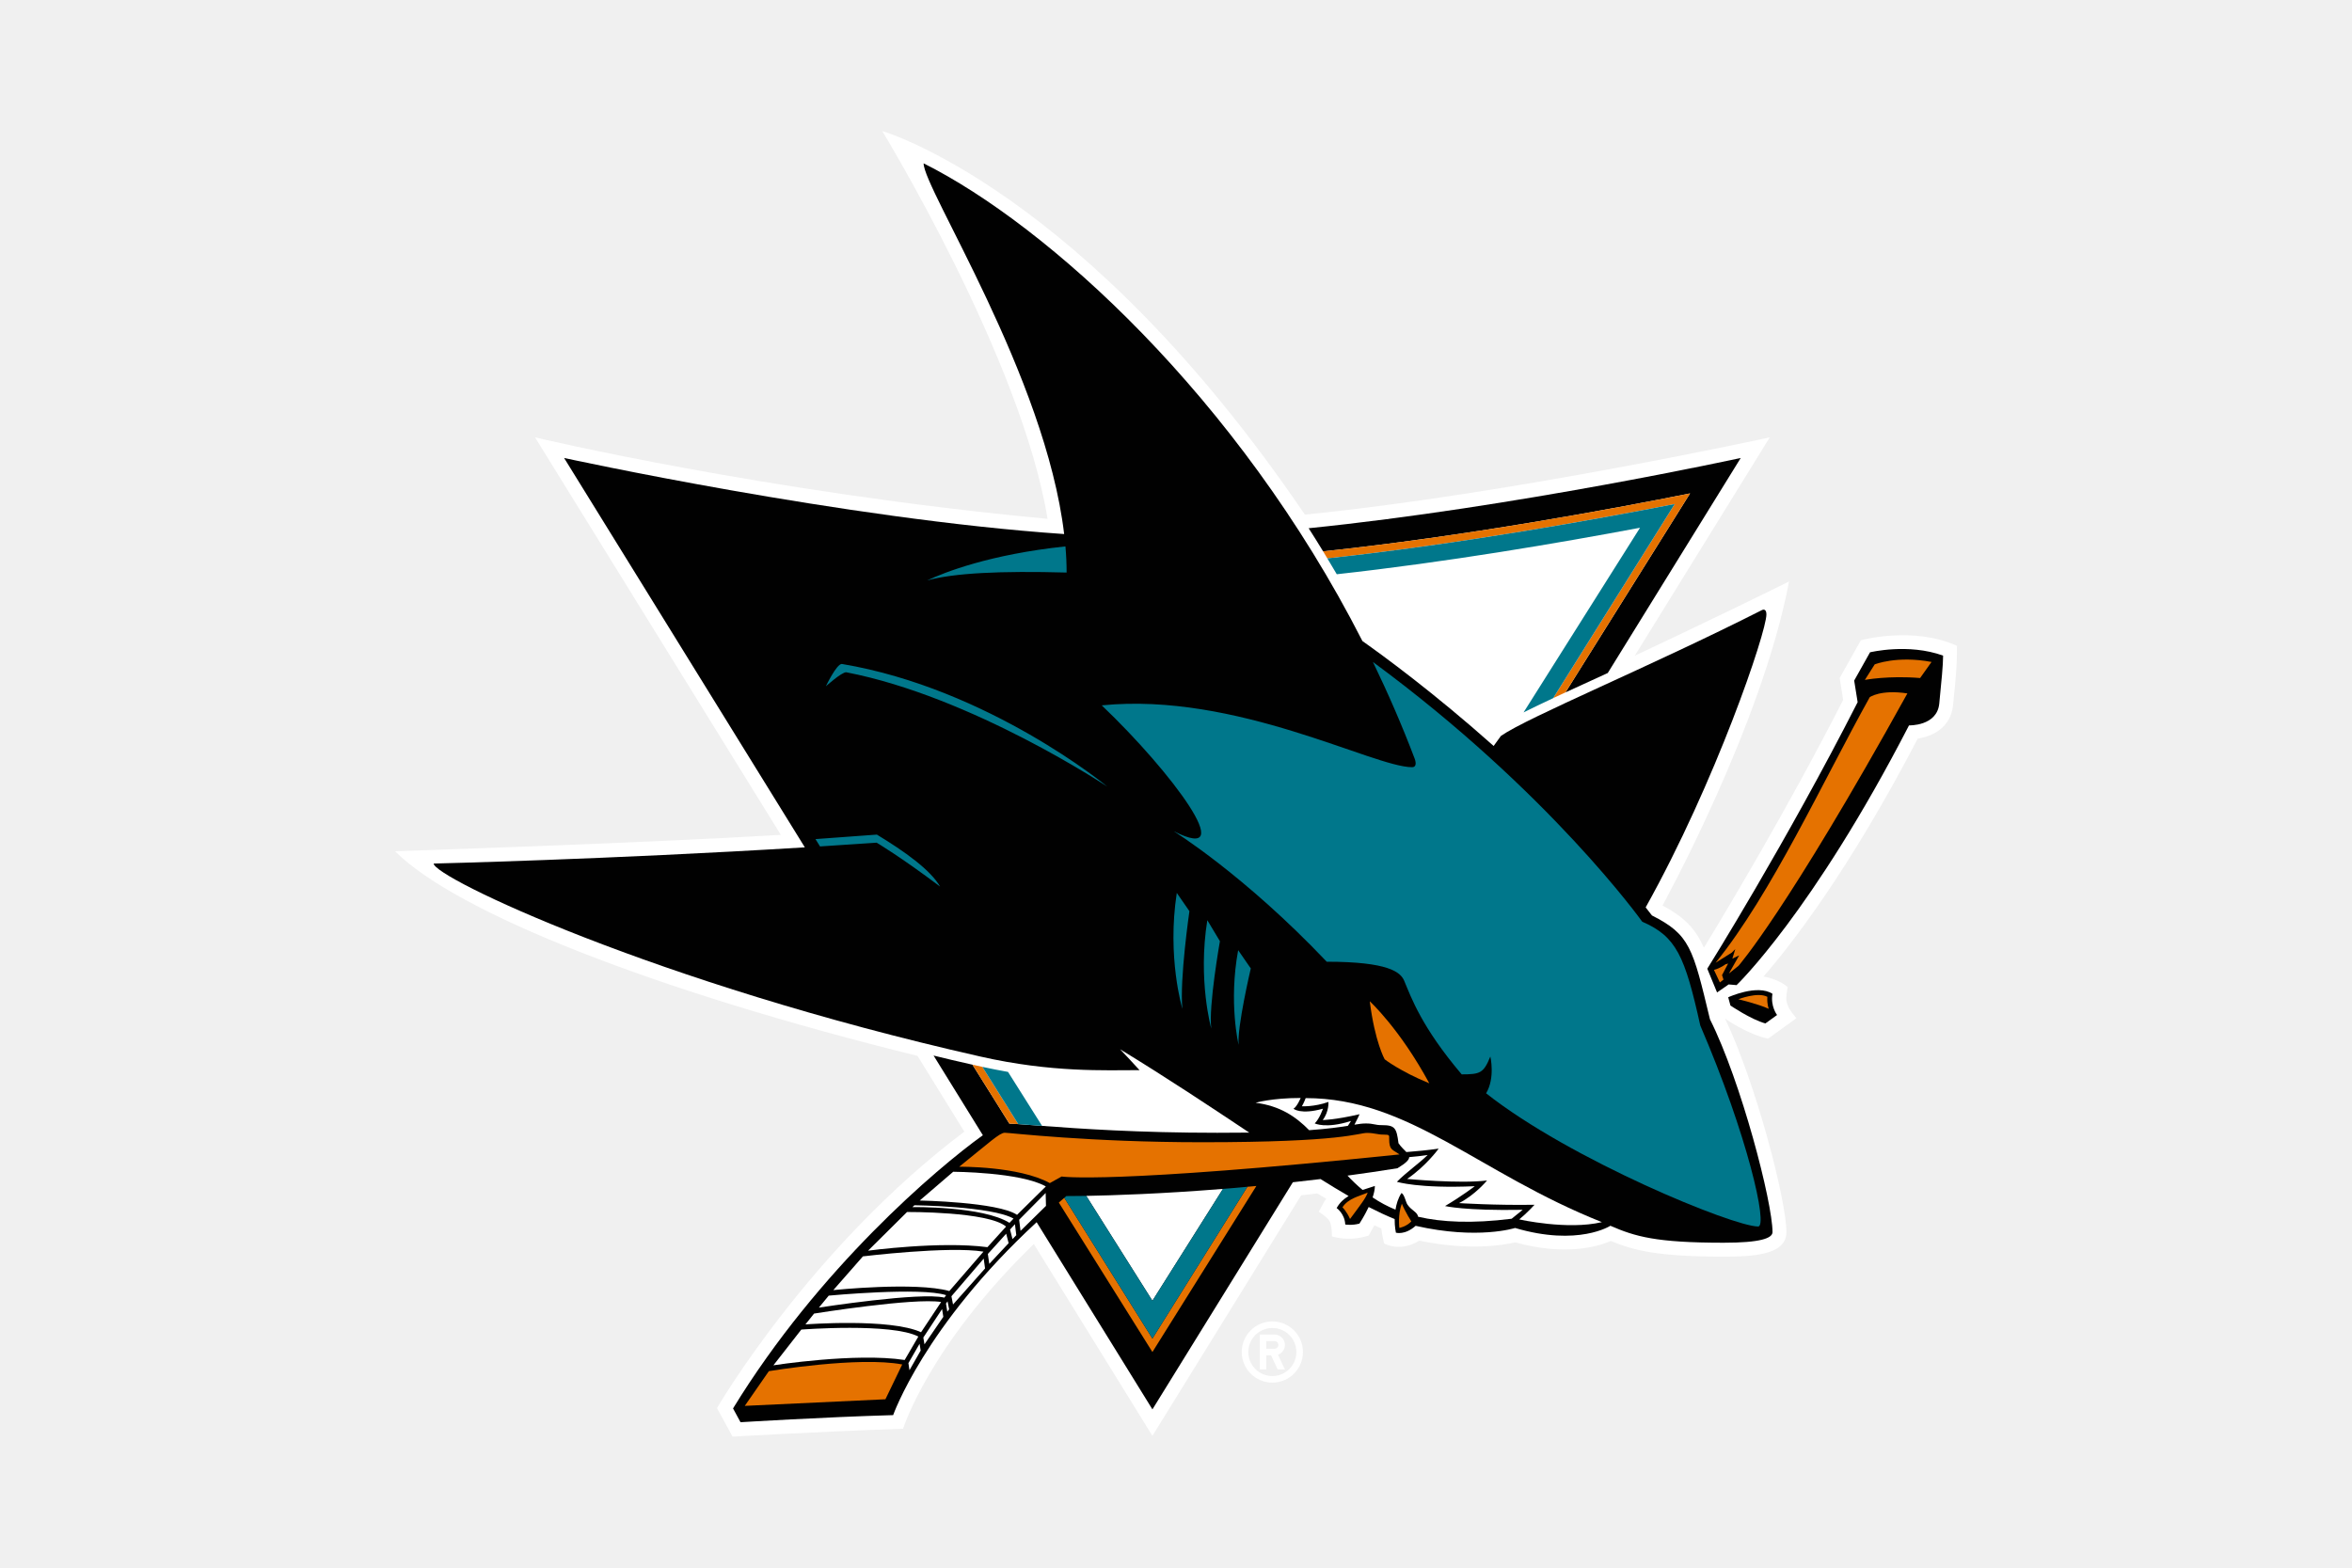
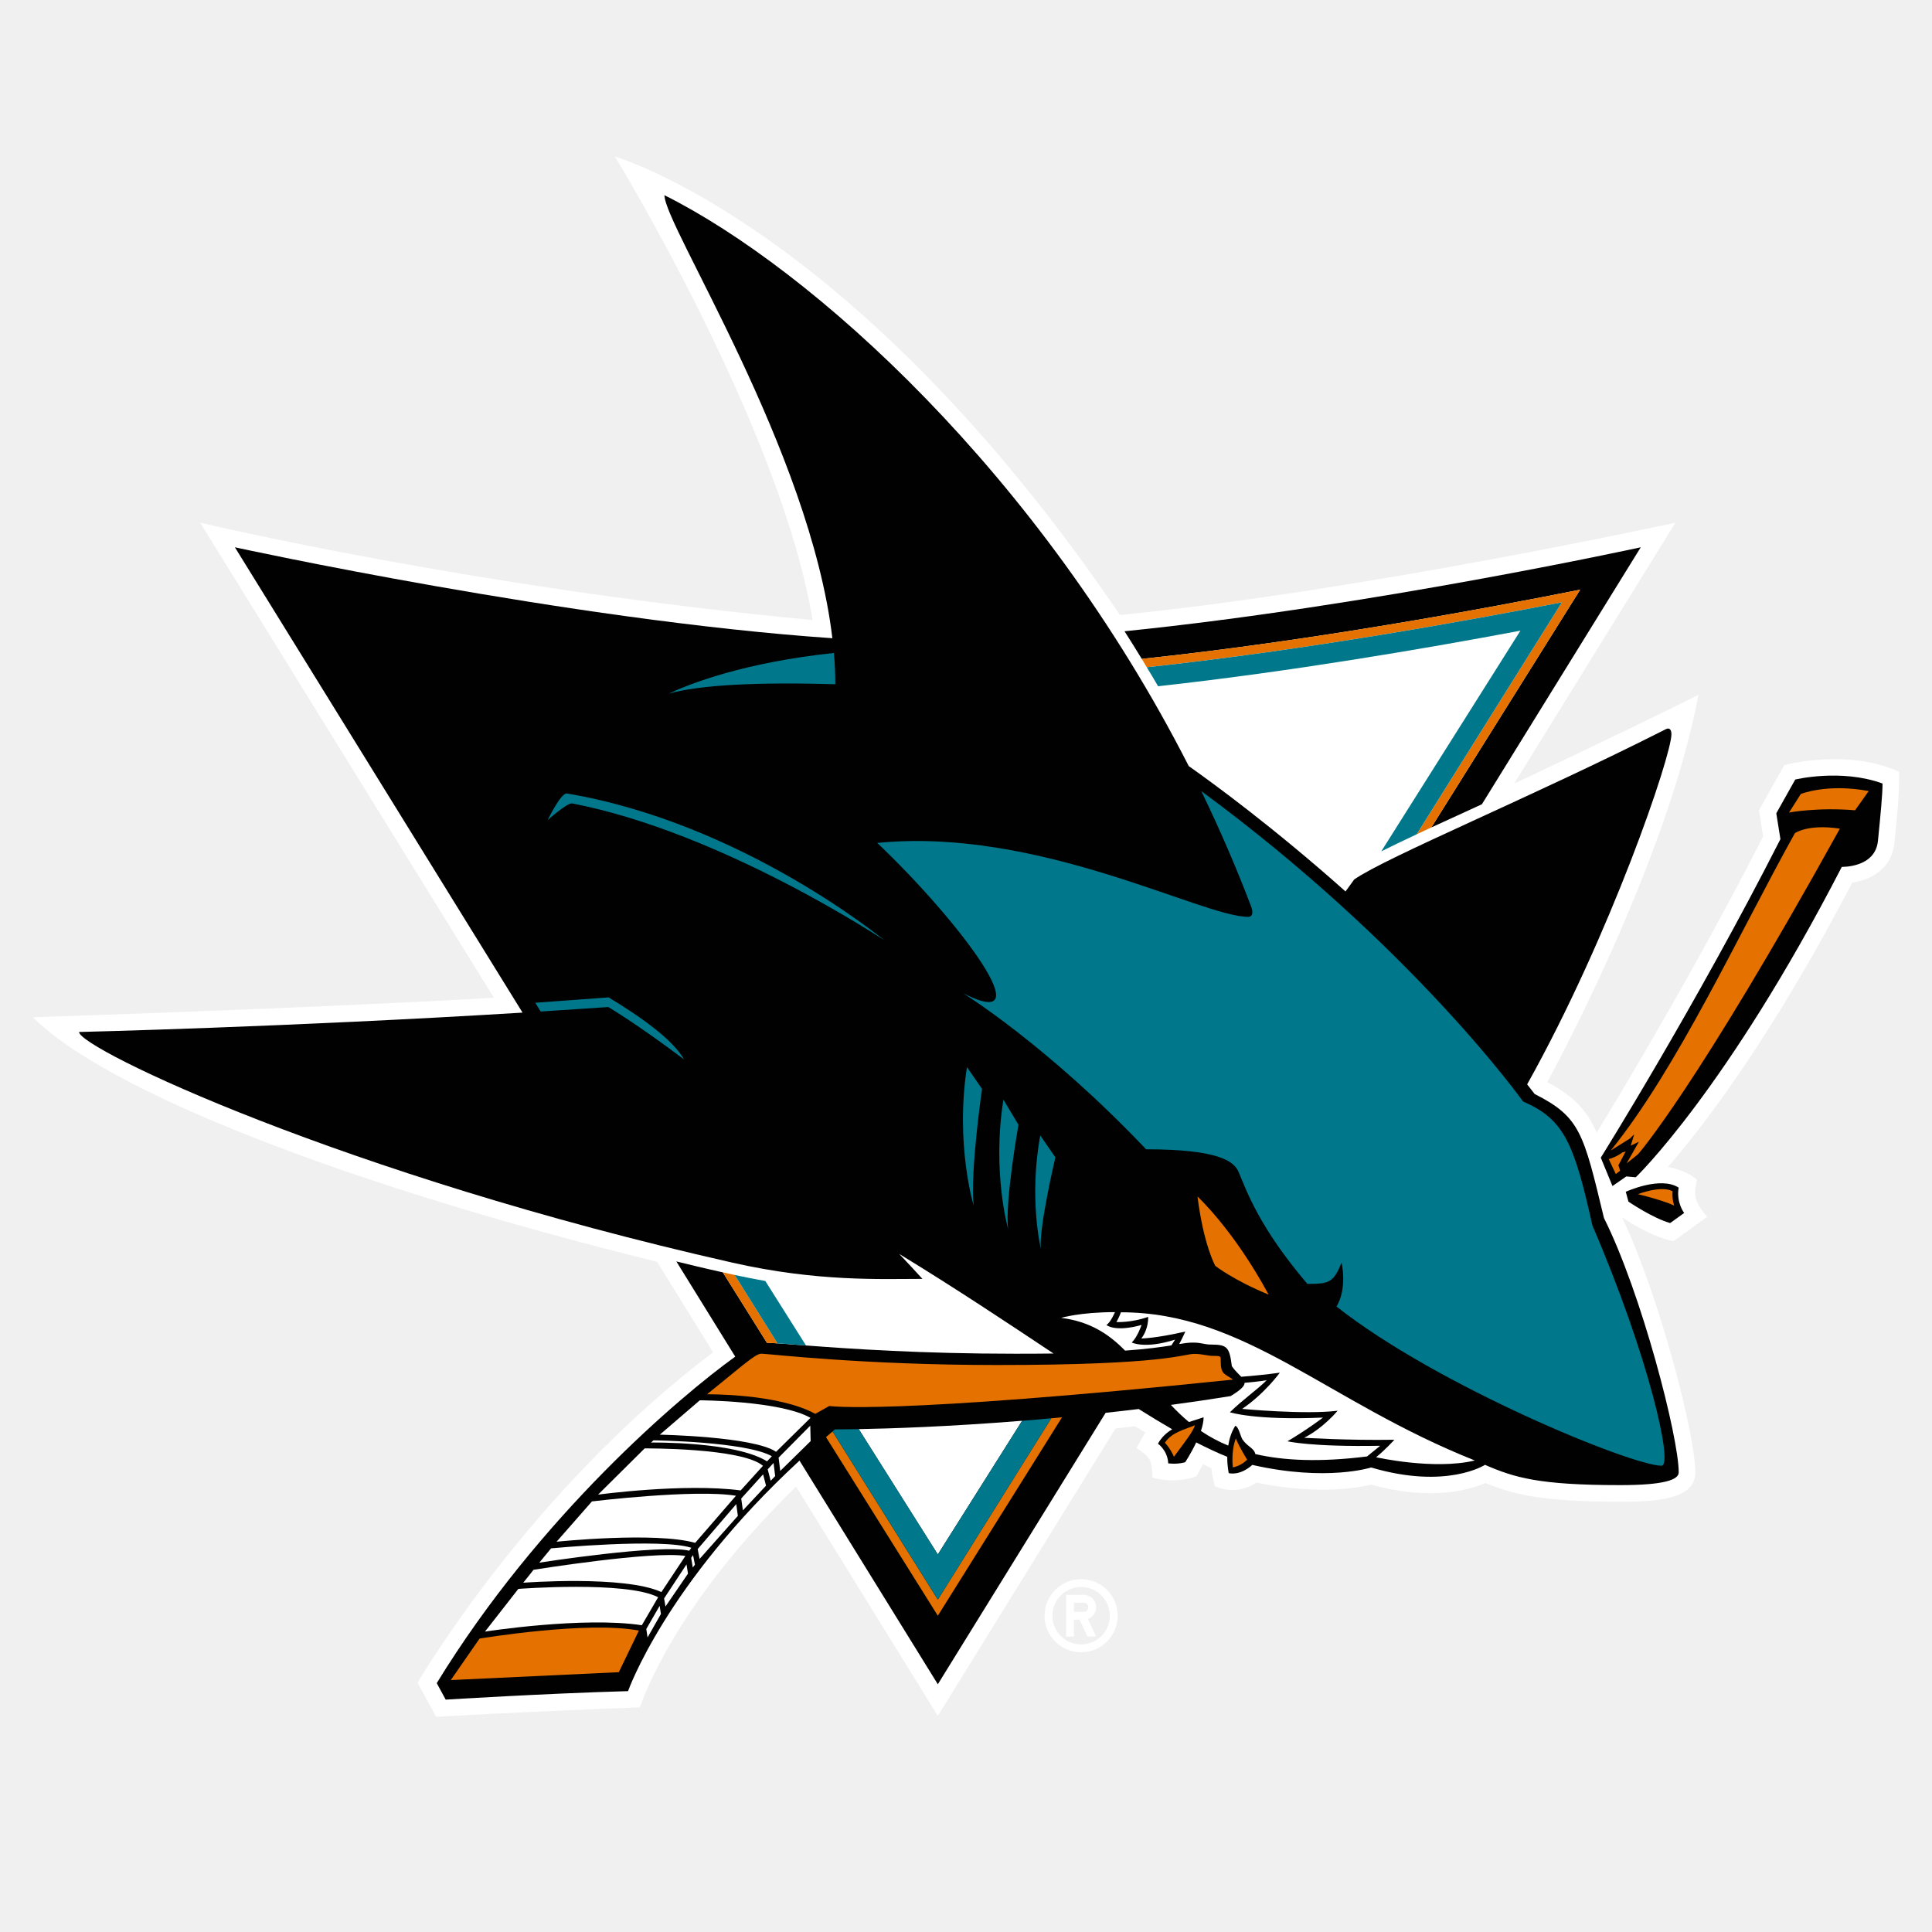
- <svg xmlns="http://www.w3.org/2000/svg" viewBox="0 0 960 640">
+ <svg xmlns="http://www.w3.org/2000/svg" viewBox="150 0 660 660">
  <path fill="#fff" d="M519.326 539.463c-6.897 0-12.497 5.591-12.497 12.494 0 6.893 5.6 12.492 12.497 12.492s12.488-5.599 12.488-12.492c0-6.903-5.591-12.494-12.488-12.494m0 22.306a9.804 9.804 0 0 1-9.813-9.812 9.8 9.8 0 0 1 9.813-9.807c5.421 0 9.81 4.385 9.81 9.807s-4.389 9.812-9.81 9.812m5.133-12.709a4.235 4.235 0 0 0-4.239-4.232h-6.02v14.26h2.676v-5.791h1.921l2.703 5.791h2.959l-2.822-6.039a4.24 4.24 0 0 0 2.822-3.989m-4.239 1.559h-3.344v-3.12h3.344c.859 0 1.563.699 1.563 1.562a1.56 1.56 0 0 1-1.563 1.558" />
  <path fill="#fff" d="m759.543 261.372-8.658 15.413 1.427 8.956c-22.91 44.87-47.897 86.513-56.847 101.167-3.469-7.866-8.043-12.513-16.894-17.247 0 0 40.655-73.767 51.649-132.269-30.75 15.229-62.96 30.293-62.96 30.293l55.094-89.131s-105.943 23.175-189.756 31.536C442.246 76.979 360.095 53.5 360.095 53.5s56.9 93.172 67.479 158.318c-115.225-10.817-209.192-33.264-209.192-33.264l100.325 162.279c-58.705 3.484-157.472 6.679-157.472 6.679 25.176 25.173 106.158 57.084 213.258 83.544l19.11 30.929c-62.988 47.478-100.957 112.85-100.957 112.85l6.364 11.665s31.261-1.869 69.606-3.235c0 0 10.437-33.695 53.349-75.398l48.411 78.313 60.711-98.2 6.61-.766 3.669 2.203c-1.004 1.002-1.68 2.938-3.123 5.242 5.037 3.425 5.182 3.995 5.423 10.092 0 0 6.706 2.362 14.992-.357l2.307-4.161 2.823 1.276c.353 2.95 1.172 6.162 1.172 6.162 7.723 3.633 14.26-1.193 14.26-1.193 20.617 4.239 34.564 1.822 39.185.7 20.4 5.616 33.607 1.817 39.08-.558 9.379 3.877 19.096 6.394 46.02 6.394 12.414 0 25.64-.766 25.64-10.027 0-13.001-12.427-60.729-25.033-87.14 0 0 9.255 6.513 17.56 8.174l11.528-8.341c-5.236-6.155-4.241-7.954-3.541-12.723-4.111-3.484-9.866-4.292-9.866-4.292 11.27-12.938 34.814-43.119 62.959-97.137 5.918-.896 13.5-4.372 14.41-13.692 1.003-10.148 1.603-14.523 1.603-24.166-17.818-8.16-39.222-2.299-39.222-2.299z" />
  <path fill="#010101" d="m689.817 201.435-50.854 81.235a2752 2752 0 0 1 17.27-7.921l54.27-87.787s-92.32 20.166-176.354 28.686c2 3.117 3.956 6.255 5.895 9.436 57.701-6.09 117.905-17.268 149.773-23.649" />
  <path fill="#010101" d="M697.944 416.114c-7.023-29.206-8.168-34.539-23.677-42.384l-2.57-3.292c28.59-51.196 49.286-112.289 49.286-119.601 0-1.772-.819-2.297-1.884-1.744-45.485 23.059-95.437 43.632-106.484 51.349l-2.963 4.094c-24.458-21.794-45.44-37.118-53.558-42.829-50.848-99.77-128.855-169.9-179.11-195.02 0 10.419 49.742 86.993 57.364 151.338-89.978-6.133-204.105-31.063-204.105-31.063l98.265 158.964c-80.7 4.945-151.497 6.615-151.497 6.615 0 5.611 90.117 48.703 223.166 78.793 29.095 6.596 50.769 5.55 64.939 5.55a546 546 0 0 0-7.929-8.524c19.288 11.76 36.877 23.484 52.716 34.021-3.974.054-8.305.072-13.078.072-31.991 0-56.176-1.668-71.486-2.82-3.793-.292-7.061-.535-9.739-.725-1.359-.083-2.555-.148-3.618-.208l-15.052-24.042c-6.069-1.34-11.872-2.755-15.877-3.733l20.113 32.519c-18.786 13.511-67.025 54.461-101.966 111.538l3.054 5.634s33.76-2.095 62.299-2.902c0 0 12.799-36.509 58.569-78.752l47.254 76.407 57.322-92.726a871 871 0 0 0 11.299-1.3c3.969 2.486 7.798 4.82 11.446 6.921-1.959 1.169-3.607 2.672-4.874 4.922 0 0 3.3 2.261 3.514 6.713 0 0 2.834.457 5.794-.379 0 0 2.018-3.064 3.767-6.762 3.758 1.918 7.292 3.585 10.605 4.909-.03 3.2.508 5.569.508 5.569s3.66 1.116 8.055-2.802c25.408 5.788 40.591.879 40.591.879 25.787 7.634 38.898-.903 38.898-.903 10.1 4.393 18.545 6.928 46.205 6.928 15.011 0 19.968-1.823 19.968-4.351 0-12.064-12.772-61.466-25.53-86.874zM470.375 531.025l-27.01-42.813c10.48-.191 30.441-.814 55.808-2.856z" />
  <path fill="#010101" d="m705.388 407.131.917 3.367s8.276 5.646 14.254 7.313l4.775-3.443s-2.748-3.514-1.885-8.665c-6.212-4.028-18.061 1.428-18.061 1.428m57.892-140.829-6.471 11.534 1.41 8.825c-29.037 57.117-61.367 108.811-61.367 108.811l3.992 9.696 4.728-3.279 3.23.282s30.952-29.602 70.387-106.039c0 0 11.41.383 12.345-8.869.923-9.356 1.568-15.859 1.568-19.605-14.203-5.162-29.822-1.357-29.822-1.357z" />
  <path fill="#e57200" d="M434.407 489.001c-.771.641-1.473 1.294-2.229 1.947l38.197 61.008 42.428-67.788c-1.223.125-2.464.232-3.675.333l-38.753 61.958zM683.56 205.756l-49.605 79.254c1.645-.772 3.307-1.534 5.008-2.339l50.854-81.236c-31.867 6.381-92.071 17.559-149.773 23.65.577.949 1.144 1.909 1.72 2.861 54.315-5.854 110.438-16.055 141.796-22.19M415.601 458.909l-14.637-23.366c-1.338-.291-2.692-.576-4.033-.884l15.051 24.042c1.063.059 2.259.124 3.619.208m135.432 38.735c3.915-5.284 6.572-8.655 7.201-10.774-3.455 1.501-7.88 2.326-10.291 5.996 0 0 1.761 1.715 3.09 4.778m20.124 3.627s2.613-.339 4.898-2.63c0 0-2.425-3.751-3.873-7.242-1.722 4.387-1.024 9.872-1.024 9.872zm-12.068-92.501c2.09 16.634 6.084 23.687 6.084 23.687s6.27 4.908 18.207 9.794c-12.056-22.303-24.291-33.481-24.291-33.481M428.5 482.993l4.803-2.689s19.724 3.181 137.918-9.011c-2.815-2.049-4.21-1.645-4.21-6.346 0-1.503.255-1.752-2.321-1.752-2.571 0-3.675-.683-6.717-.683-3.79 0-9.444 3.8-67.358 3.8-46.08 0-78.369-3.871-80.5-3.871-2.104 0-6.254 3.948-18.596 13.873 0 0 24.269-.314 36.981 6.68zm-60.245 74.039c-17.759-3.396-54.434 2.736-54.434 2.736l-9.828 14.17 57.405-2.694zm394.904-272.405c-19.193 34.467-40.071 80.153-62.911 108.414l6.583-4.126 1.442-1.428-1.19 3.876 2.79-1.326-4.197 7.396 3.91-3.137s19.536-21.97 68.942-111.215c-10.988-1.666-15.369 1.546-15.369 1.546m2.018-13.389-4.004 6.333s9.673-1.845 22.546-.769l4.66-6.565c-14.179-2.675-23.202 1-23.202 1z" />
  <path fill="#e57200" d="M704.234 393.694s-1.826 1.481-4.664 2.271l2.41 5.105 1.488-1.149-.594-1.837 2.482-4.729zm17.135 13.247c-4.016-2.089-11.837 1.005-11.837 1.005s7.937 1.858 12.421 3.9c0 0-.795-1.828-.584-4.905" />
  <path fill="#00778b" d="M415.601 458.91c2.677.189 5.945.433 9.738.724l-13.897-22.03c-3.236-.558-6.815-1.288-10.478-2.06zm27.764 29.302c-5.251.083-8.135.077-8.135.077-.292.237-.544.481-.823.712l35.969 57.459 38.752-61.958c-3.407.32-6.714.616-9.955.854l-28.798 45.669zm226.033-272.764-47.534 75.389c3.576-1.787 7.681-3.752 12.092-5.826l49.604-79.254c-31.359 6.135-87.481 16.336-141.796 22.19a362 362 0 0 1 3.856 6.485c44.632-4.918 90.354-12.692 123.779-18.984zm-234.044 18.293c0-3.514-.16-7.067-.478-10.677-30.917 3.272-49.344 10.573-56.423 13.888 10.849-3.024 30.098-3.951 56.901-3.211m234.948 142.541s-37.607-52.785-109.925-106.041c6.145 12.709 11.864 25.838 17.01 39.397.73 1.905.622 3.568-1.002 3.568-15.84 0-71.76-30.756-126.692-25.246 28.53 27.169 56.894 65.293 29.392 51.393 0 0 28.717 17.722 62.444 53.264 25.126 0 30.122 4.239 31.599 7.752 2.862 6.783 7.026 18.832 23.476 38.232 7.55 0 8.932-.493 11.697-7.278 0 0 2.057 8.661-1.724 15.014 34.286 27.088 100.859 54.377 111.037 54.377 4.097 0-4.34-37.257-23.62-82.059-6.3-28.378-9.775-36.332-23.692-42.373Zm-312.501-32.263s9.807 5.769 25.909 17.922c-3.953-6.842-14.383-14.289-25.802-21.22l-25.058 1.837 1.849 2.991c7.655-.488 15.357-1.008 23.102-1.531zm147.572 43.887c-3.968 21.441.184 38.651.184 38.651-.679-7.166 4.97-31.198 4.97-31.198zm-12.59-12.24c-3.951 24.603 1.615 44.23 1.615 44.23-1.188-9.041 3.528-35.664 3.528-35.664zm-12.458-11.132c-4.075 26.296 2.277 47.294 2.277 47.294-1.182-11.963 2.876-39.838 2.876-39.838zm-28.343-43.392s-48.355-40.014-108.384-50.091c-2.17 0-6.51 9.124-6.51 9.124s6.356-5.731 8.288-5.731c51.406 9.895 106.606 46.698 106.606 46.698" />
  <path fill="#fff" d="M589.818 492.361c7.003-4.149 12.134-8.096 12.134-8.096-23.093 1.008-31.796-1.806-31.796-1.806 4.133-4.125 9.295-7.681 12.563-10.946-2.488.392-5.044.665-7.54.878-.03 1.123-1.262 2.399-4.784 4.536a788 788 0 0 1-20.404 3.01c1.897 2.018 3.921 3.983 6.168 5.848 1.564-.512 3.232-1.016 5.014-1.621 0 1.412-.377 3.045-.918 4.678a51 51 0 0 0 9.332 4.992c.362-2.262 1.042-4.625 2.413-6.762 1.17.327 1.805 3.746 2.461 4.684 1.713 2.506 3.963 2.915 4.381 4.98 9.682 2.227 21.965 2.844 38.162.808l4.494-3.644c-23.698.427-31.68-1.538-31.68-1.538zm-38.381-34.733c-10.356 3.306-14.806.991-14.806.991 2.03-2.024 3.343-5.996 3.343-5.996-9.166 2.559-12.009.012-12.009.012 1.454-.878 2.923-4.393 2.923-4.393-11.897 0-18.397 1.96-18.397 1.96 9.881 1.241 16.355 5.58 21.855 11.189 7.75-.552 12.493-1.246 15.815-1.787z" />
  <path fill="#fff" d="M531.387 451.627s5.019.302 10.834-1.77c0 0 .308 3.895-2.325 7.391 0 0 4.919-.035 15.028-2.374 0 0-.872 2.018-2.093 4.273 1.829-.302 3.207-.498 4.658-.498 3.25 0 3.639.683 6.491.683 5.379 0 6.041 1.116 6.836 7.379 1.089 1.597 2.351 2.678 3.211 3.609 3.981-.308 8.567-.742 13.179-1.395 0 0-5.132 7.124-12.875 12.371 0 0 21.489 2.025 32.619.63 0 0-4.805 5.865-11.415 9.236 0 0 14.853.95 30.806.678 0 0-3.131 3.461-6.25 5.977 0 0 19.714 4.448 33.737 1.111-50.644-20.143-78.516-50.632-120.902-50.632-.628 1.787-1.539 3.331-1.539 3.331M327.07 542.792l-11.391 14.586s33.493-5.225 53.579-2.174l5.576-9.563c-10.951-5.675-47.763-2.849-47.763-2.849z" />
  <path fill="#fff" d="m332.277 536.261-3.529 4.422s34.576-2.629 47.191 3.2l8.204-12.347c-11.178-1.811-51.866 4.725-51.866 4.725m5.986-7.325-4.024 4.885s41.412-6.453 51.207-4.073l.727-.997c-10.252-3.377-47.909.184-47.909.184zm13.951-16.029-12.077 13.767s33.571-3.486 47.351.385l13.925-16.087c-14.141-2.327-49.199 1.935-49.199 1.935m18.011-18.112-15.912 15.79s29.355-3.976 48.716-1.436l7.611-8.406c-7.251-6.185-40.415-5.948-40.415-5.948" />
  <path fill="#fff" d="m373.244 492.041-.834.754s28.634-.44 39.622 6.423l1.651-1.739c-8.884-5.047-40.439-5.438-40.439-5.438m15.823-13.678-13.671 11.743s31.897.581 39.726 5.846l11.754-11.592c-10.332-5.866-37.809-5.997-37.809-5.997m-18.284 78.123.433 2.892 4.569-8.02-.445-2.774zm6.085-10.442.469 2.773 7.688-11.232-.502-3.17zm9.249-13.884.541 3.312.739-.95-.636-3.248zm2.223-2.975.65 3.372 13.075-14.716-.549-4.014zm14.871-17.263.573 4.043 7.903-8.448-.999-3.864zm9.05-9.979 1.009 3.911 1.538-1.602-.546-4.482zm3.719-3.989.564 4.535 10.385-10.187-.127-5.277z" />
</svg>
